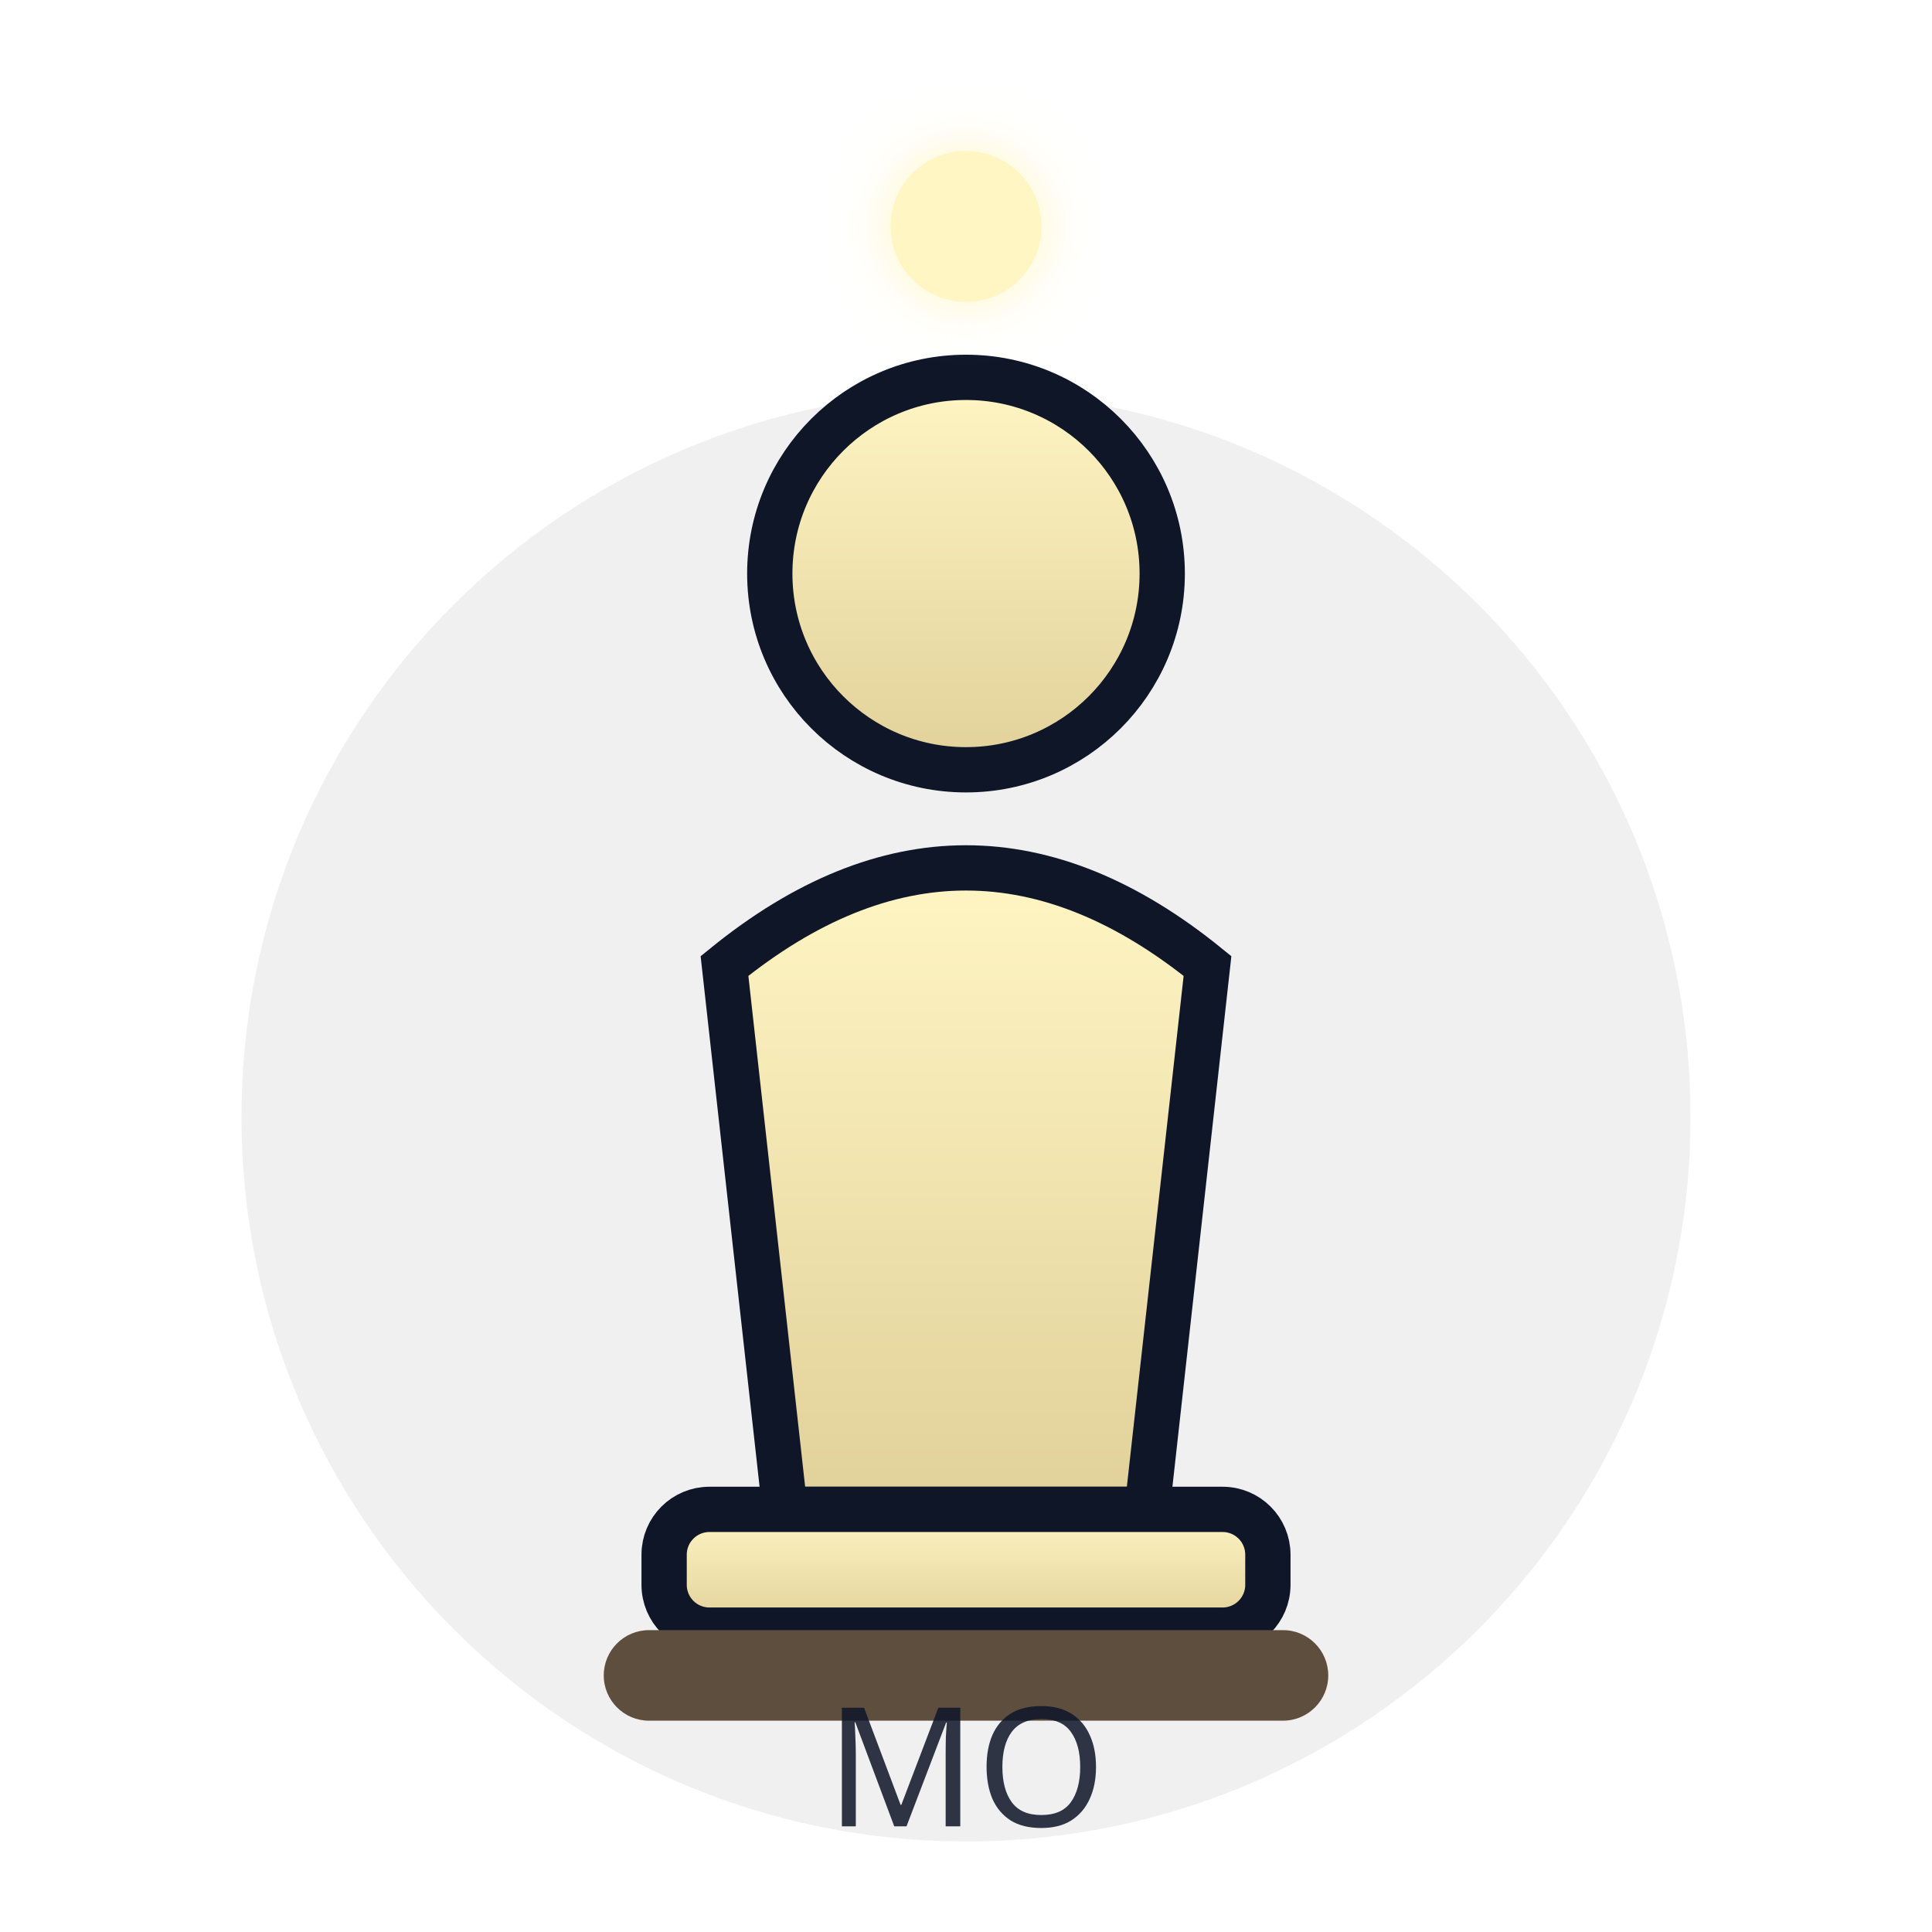
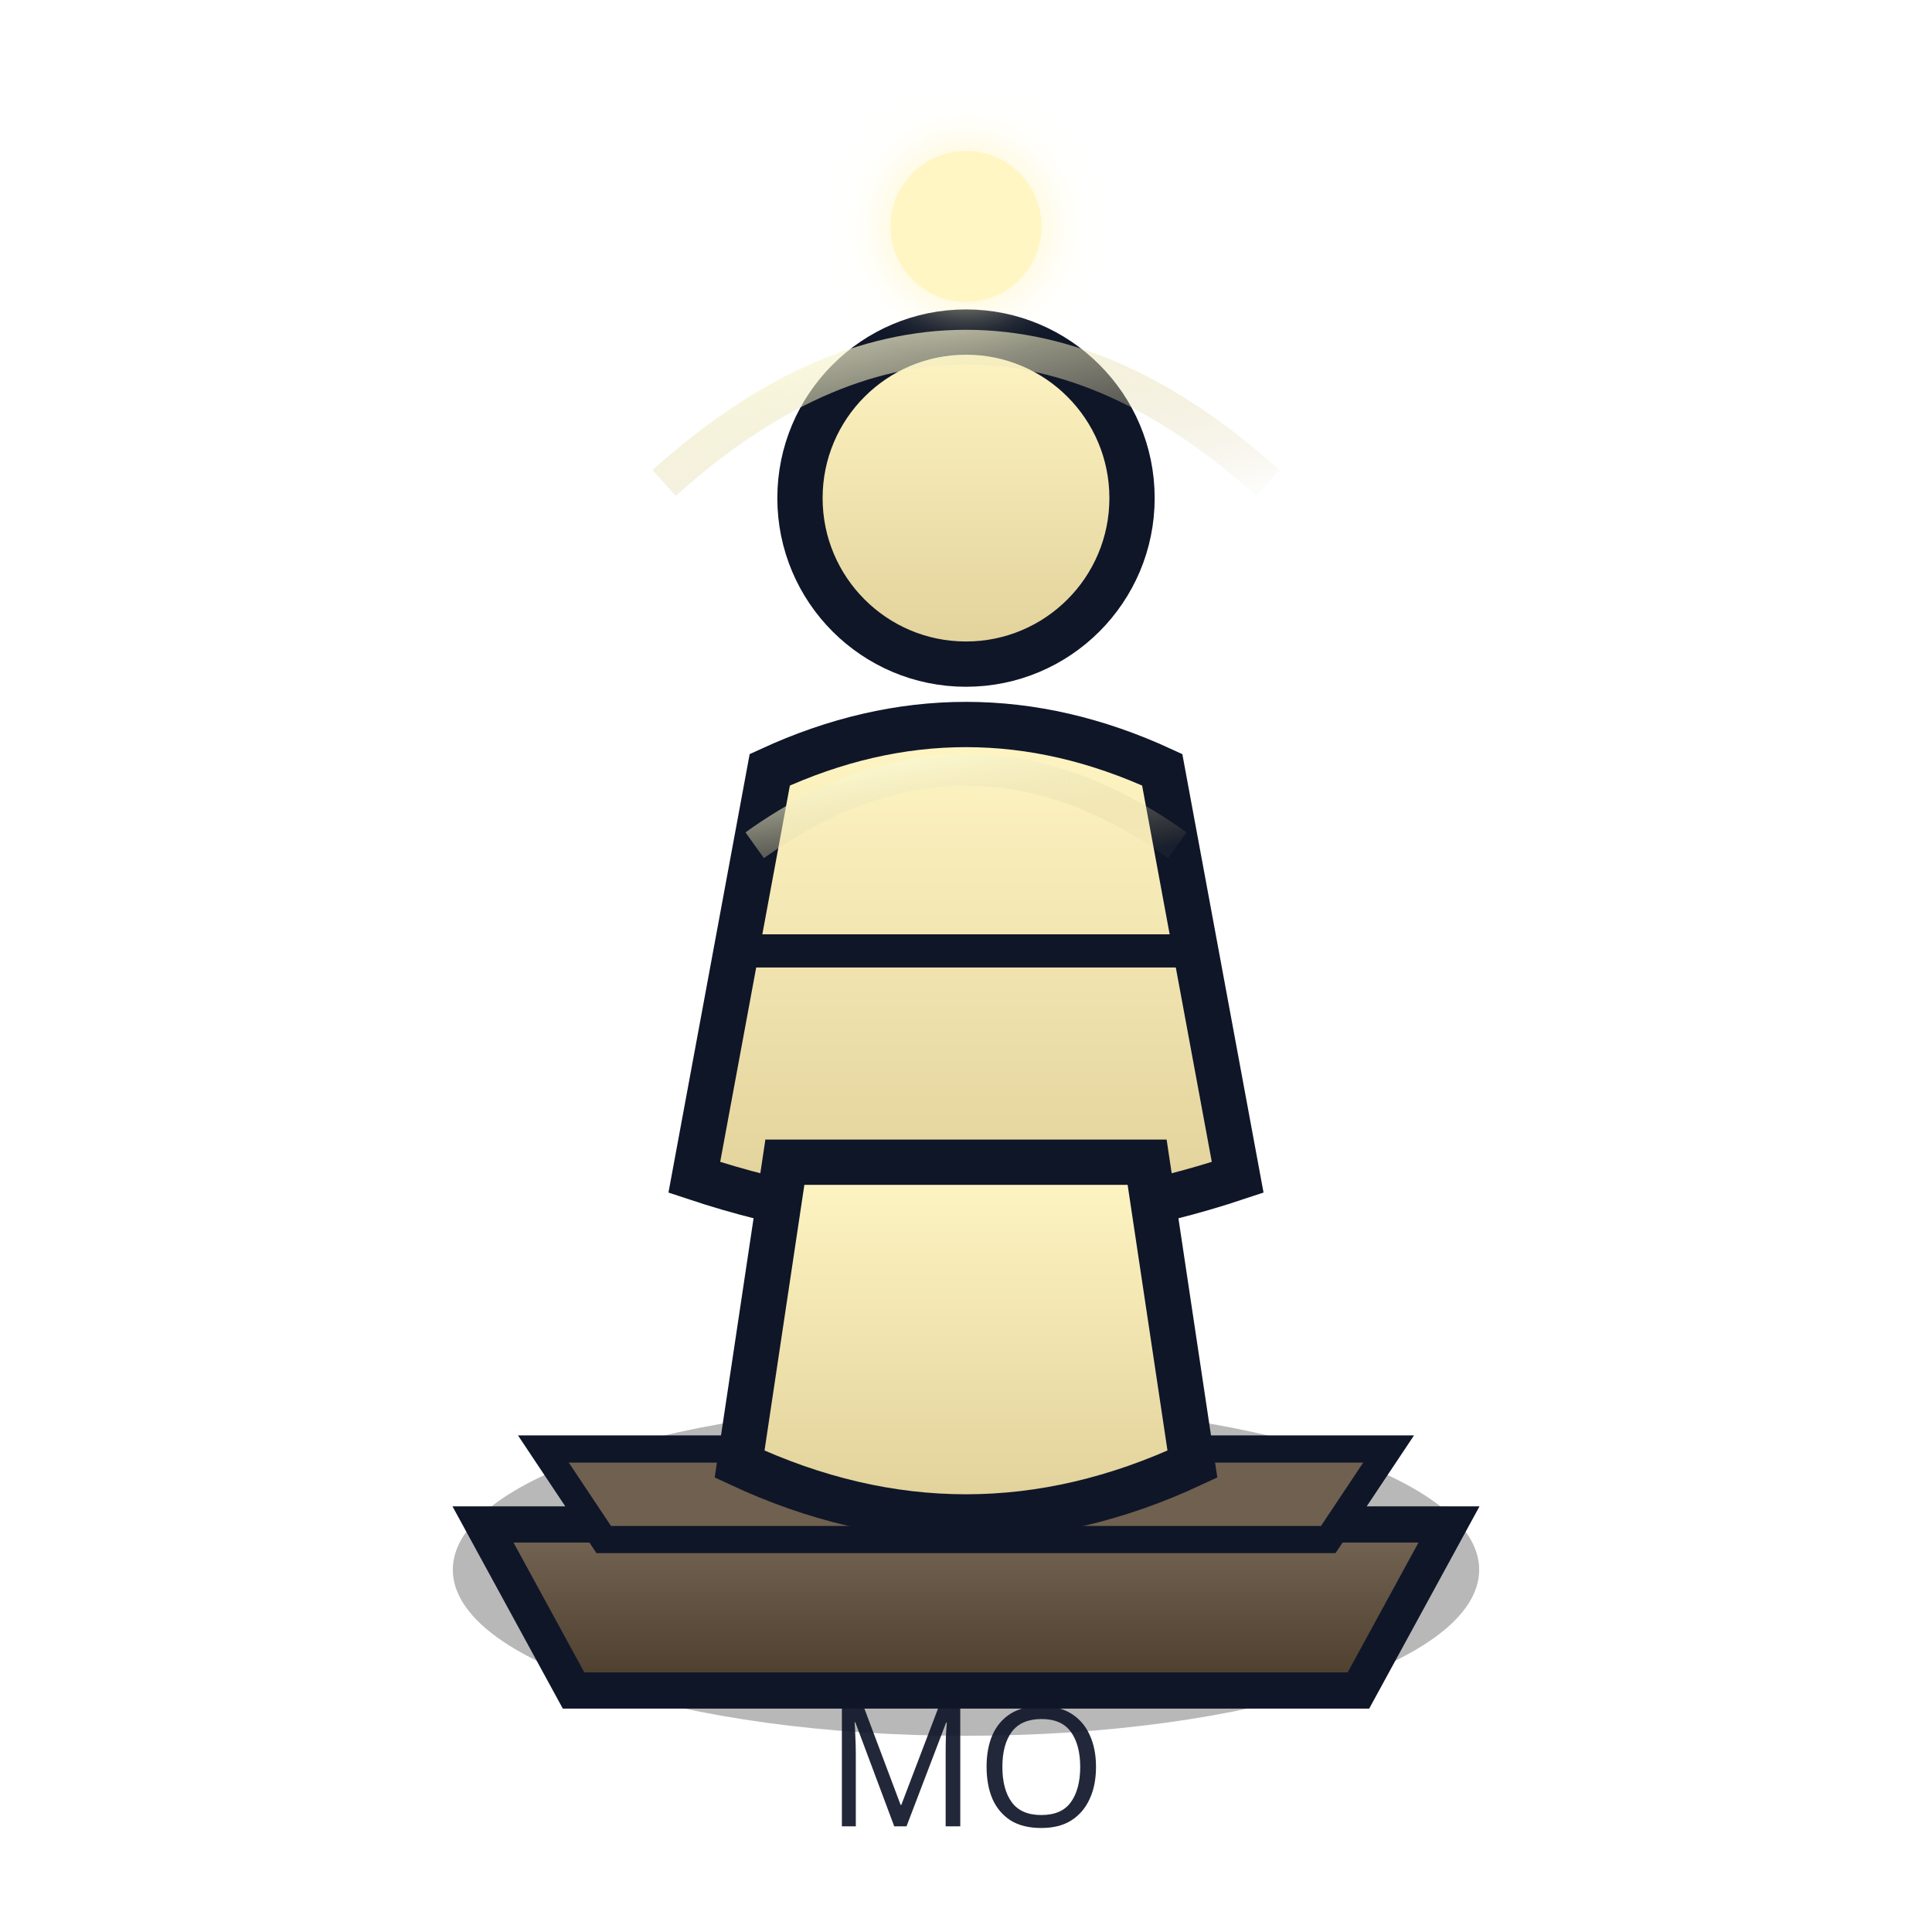
<svg xmlns="http://www.w3.org/2000/svg" viewBox="0 0 128 128">
  <defs>
+     <linearGradient id="pedestal" x1="0" x2="0" y1="0" y2="1">
+       <stop offset="0%" stop-color="#756656" />
+       <stop offset="100%" stop-color="#4b3c2c" />
+     </linearGradient>
    <linearGradient id="mainFill" x1="0" x2="0" y1="0" y2="1">
      <stop offset="0%" stop-color="#fff6c4" />
      <stop offset="100%" stop-color="#e1d099" />
+     </linearGradient>
+     <linearGradient id="armorEdge" x1="0" x2="1" y1="0" y2="1">
+       <stop offset="0%" stop-color="#ffffdc" stop-opacity="0.8" />
+       <stop offset="100%" stop-color="#cfbe87" stop-opacity="0.05" />
    </linearGradient>
    <filter id="glow" x="-50%" y="-50%" width="200%" height="200%">
      <feGaussianBlur stdDeviation="1.8" result="blur" />
      <feMerge>
        <feMergeNode in="blur" />
        <feMergeNode in="SourceGraphic" />
      </feMerge>
    </filter>
  </defs>
-   <circle cx="64" cy="74" r="48" fill="rgba(0,0,0,0.06)" />
+   <ellipse cx="64" cy="104" rx="34" ry="11" fill="rgba(0,0,0,0.28)" />
+   <path d="M32 101 H96 L90 112 H38 Z" fill="url(#pedestal)" stroke="#0f1628" stroke-width="2.4" />
+   <path d="M36 96 H92 L88 102 H40 Z" fill="#6f6050" stroke="#0f1628" stroke-width="1.8" />
  <g fill="url(#mainFill)" stroke="#0f1628" stroke-width="3">
-     <circle cx="64" cy="38" r="13" />
-     <path d="M48 64 Q64 51 80 64 L76 100 H52 Z" />
-     <rect x="44" y="100" width="40" height="8" rx="3" />
+     <circle cx="64" cy="33" r="11" />
+     <path d="M51 51 Q64 45 77 51 L82 78 Q64 84 46 78 Z" />
+     <path d="M52 77 L76 77 L79 97 Q64 104 49 97 Z" />
+     <path d="M49 63 H79" stroke-width="2.2" stroke-linecap="round" fill="none" />
  </g>
-   <rect x="40" y="108" width="48" height="6" rx="3" fill="#5d4e3e" />
-   <text x="64" y="121" text-anchor="middle" font-size="11" font-family="Verdana,Segoe UI,sans-serif" fill="#0f1628" opacity="0.86">MO</text>
+   <path d="M44 32 Q64 14 84 32" stroke="url(#armorEdge)" stroke-width="2.3" fill="none" />
+   <path d="M50 56 Q64 46 78 56" stroke="url(#armorEdge)" stroke-width="2.1" fill="none" />
+   <text x="64" y="121" text-anchor="middle" font-size="11" font-family="Verdana,Segoe UI,sans-serif" fill="#0f1628" opacity="0.92">MO</text>
  <circle cx="64" cy="15" r="5" fill="#fff6c4" filter="url(#glow)" />
</svg>
